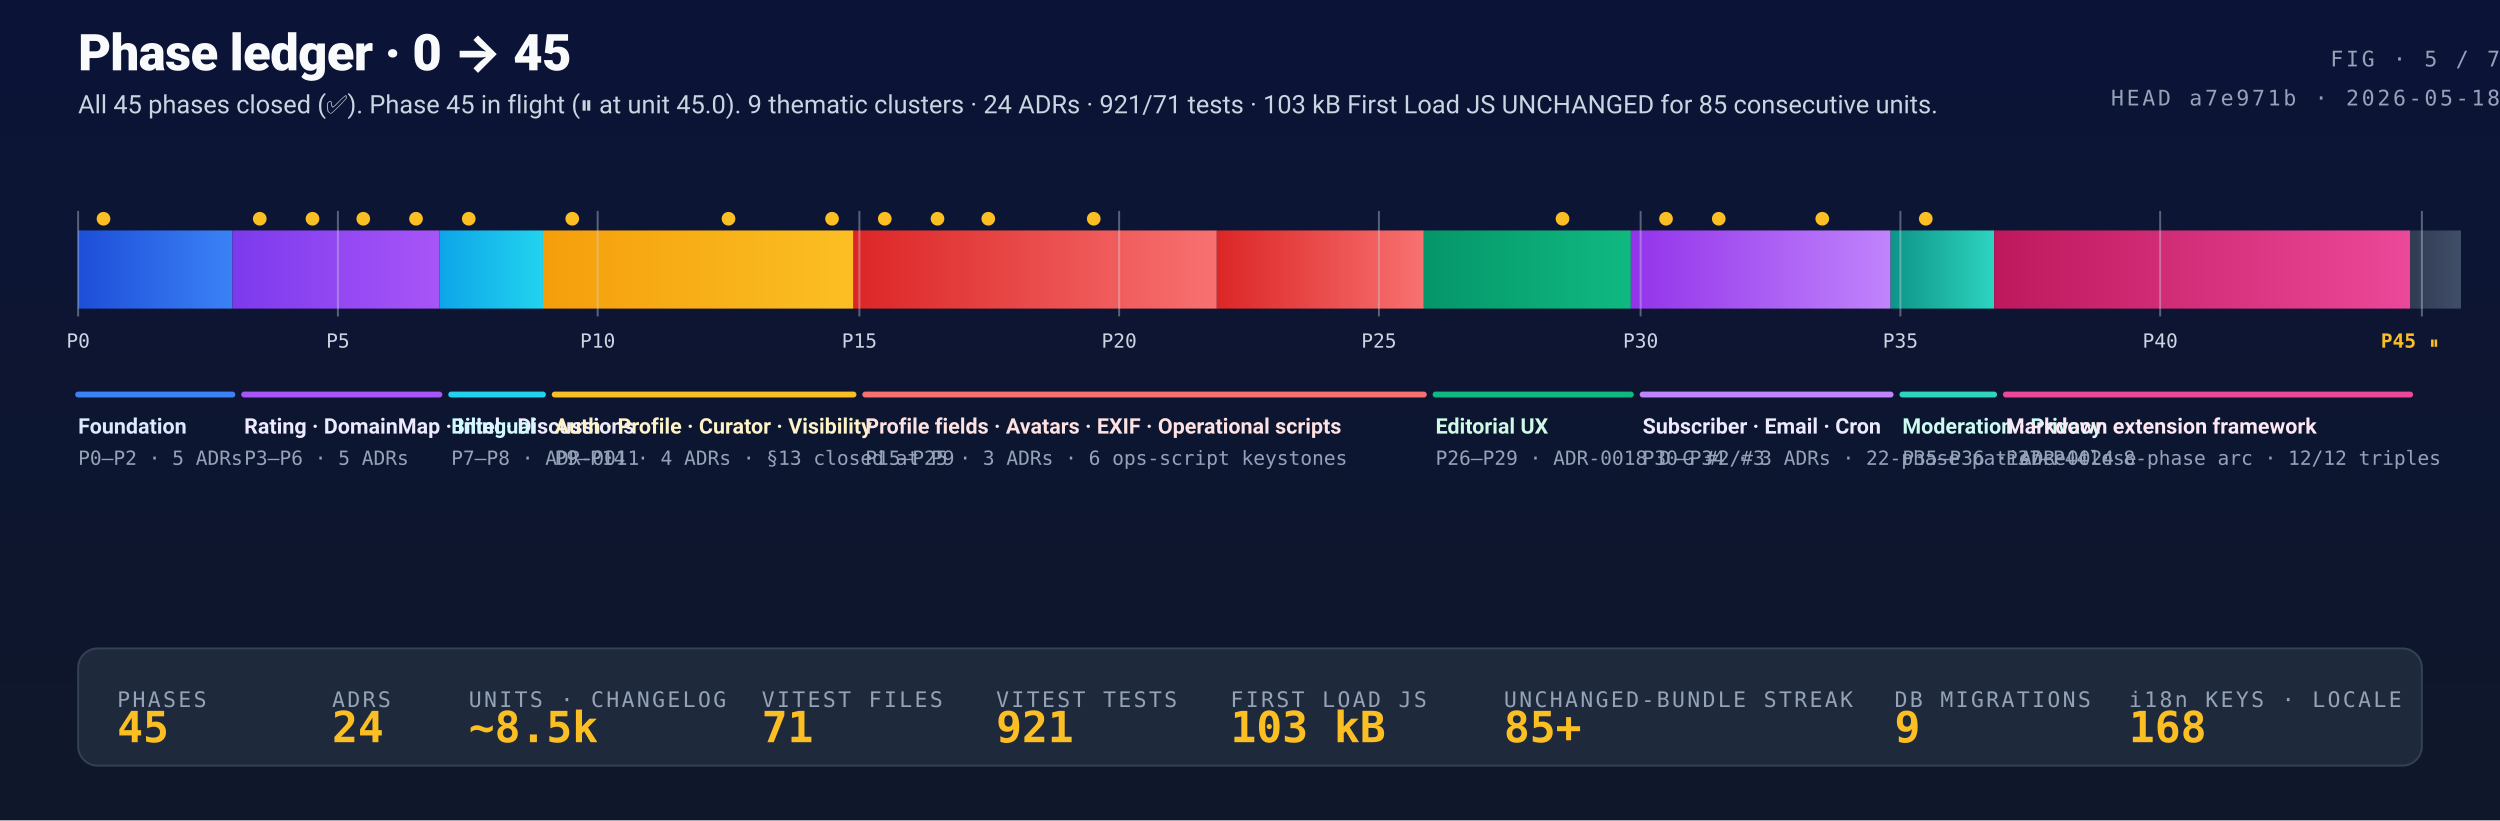
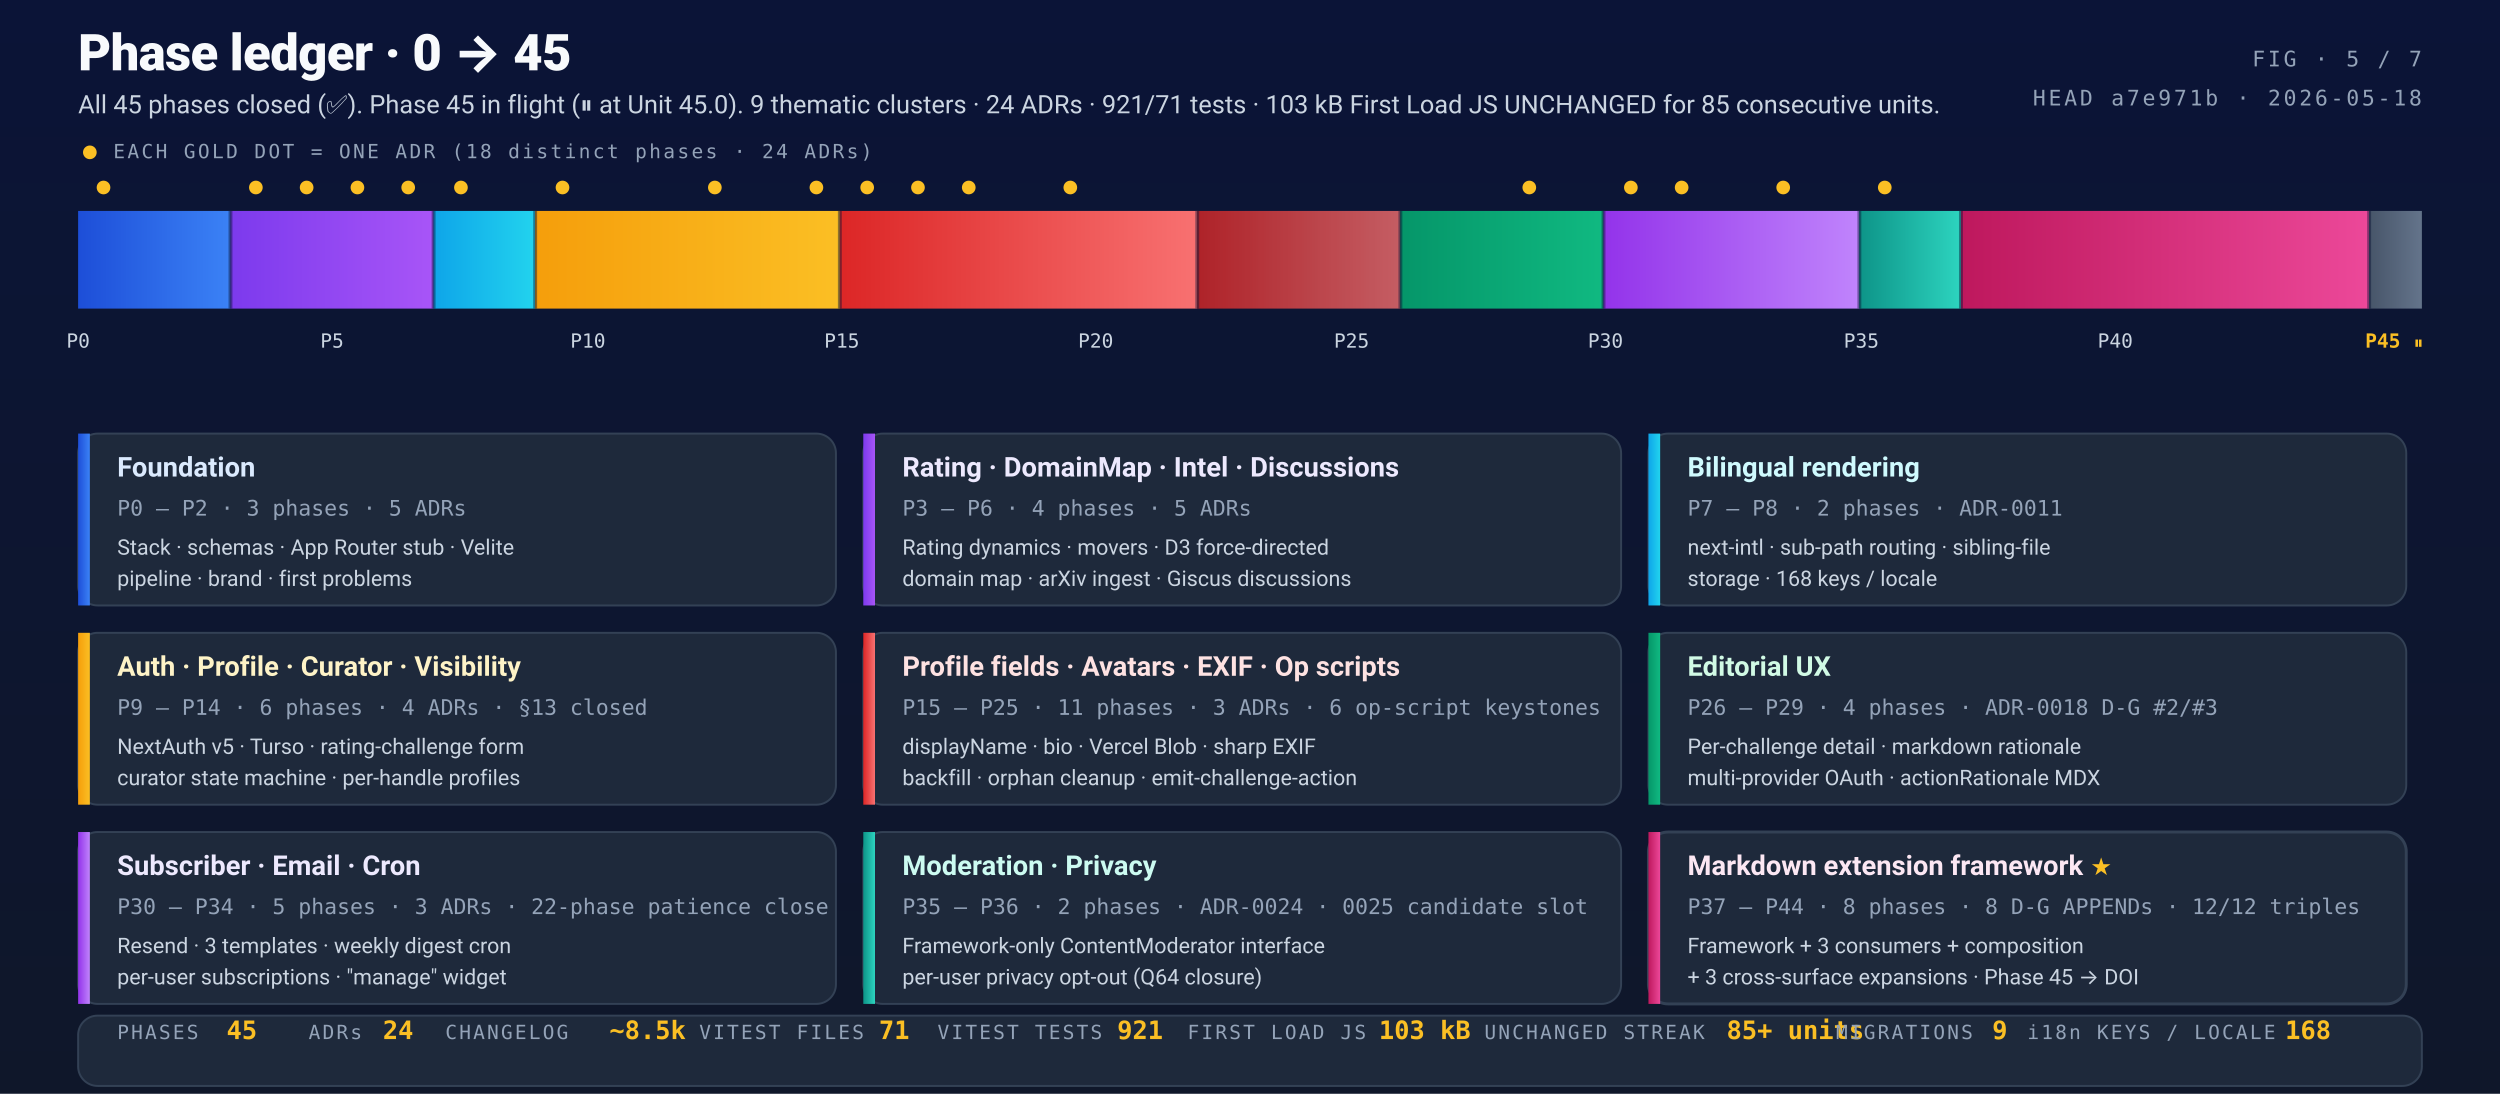
- <svg xmlns="http://www.w3.org/2000/svg" viewBox="0 0 1280 420" role="img" aria-label="Phase ledger — Phase 0 through Phase 44 closed, Phase 45 in flight; 45 phases / 24 ADRs / 921 of 71 tests / 103 kB First Load JS unchanged for 85 consecutive units" font-family="ui-sans-serif,system-ui,-apple-system,Segoe UI,Roboto,Inter,sans-serif">
+ <svg xmlns="http://www.w3.org/2000/svg" viewBox="0 0 1280 560" role="img" aria-label="Phase ledger — Phase 0 through Phase 44 closed, Phase 45 in flight; 45 phases, 24 ADRs, 921 of 71 tests, 103 kB First Load JS unchanged for 85 consecutive units" font-family="ui-sans-serif,system-ui,-apple-system,Segoe UI,Roboto,Inter,sans-serif">
  <defs>
    <linearGradient id="bg-pl" x1="0" y1="0" x2="0" y2="1">
      <stop offset="0" stop-color="#0b1437" />
      <stop offset="1" stop-color="#0f172a" />
    </linearGradient>
    <linearGradient id="band-foundation" x1="0" y1="0" x2="1" y2="0">
      <stop offset="0" stop-color="#1d4ed8" />
      <stop offset="1" stop-color="#3b82f6" />
    </linearGradient>
    <linearGradient id="band-editorial" x1="0" y1="0" x2="1" y2="0">
      <stop offset="0" stop-color="#059669" />
      <stop offset="1" stop-color="#10b981" />
    </linearGradient>
    <linearGradient id="band-intel" x1="0" y1="0" x2="1" y2="0">
      <stop offset="0" stop-color="#7c3aed" />
      <stop offset="1" stop-color="#a855f7" />
    </linearGradient>
    <linearGradient id="band-bilingual" x1="0" y1="0" x2="1" y2="0">
      <stop offset="0" stop-color="#0ea5e9" />
      <stop offset="1" stop-color="#22d3ee" />
    </linearGradient>
    <linearGradient id="band-auth" x1="0" y1="0" x2="1" y2="0">
      <stop offset="0" stop-color="#f59e0b" />
      <stop offset="1" stop-color="#fbbf24" />
    </linearGradient>
    <linearGradient id="band-ops" x1="0" y1="0" x2="1" y2="0">
      <stop offset="0" stop-color="#dc2626" />
      <stop offset="1" stop-color="#f87171" />
    </linearGradient>
    <linearGradient id="band-email" x1="0" y1="0" x2="1" y2="0">
      <stop offset="0" stop-color="#9333ea" />
      <stop offset="1" stop-color="#c084fc" />
    </linearGradient>
    <linearGradient id="band-moderation" x1="0" y1="0" x2="1" y2="0">
      <stop offset="0" stop-color="#0d9488" />
      <stop offset="1" stop-color="#2dd4bf" />
    </linearGradient>
    <linearGradient id="band-markdown" x1="0" y1="0" x2="1" y2="0">
      <stop offset="0" stop-color="#be185d" />
      <stop offset="1" stop-color="#ec4899" />
    </linearGradient>
    <linearGradient id="band-pending" x1="0" y1="0" x2="1" y2="0">
      <stop offset="0" stop-color="#475569" />
      <stop offset="1" stop-color="#64748b" />
    </linearGradient>
  </defs>
-   <rect width="1280" height="420" fill="url(#bg-pl)" />
+   <rect width="1280" height="560" fill="url(#bg-pl)" />
  <g transform="translate(40,36)">
    <text x="0" y="0" fill="#f8fafc" font-size="26" font-weight="800" letter-spacing="-0.3">Phase ledger · 0 → 45</text>
-     <text x="0" y="22" fill="#cbd5e1" font-size="13">All 45 phases closed (✅). Phase 45 in flight (⏸ at unit 45.0). 9 thematic clusters · 24 ADRs · 921/71 tests · 103 kB First Load JS UNCHANGED for 85 consecutive units.</text>
-     <text x="1240" y="-2" text-anchor="end" fill="#94a3b8" font-size="11" font-family="ui-monospace,SFMono-Regular,Menlo,monospace" letter-spacing="1.4">FIG · 5 / 7</text>
-     <text x="1240" y="18" text-anchor="end" fill="#94a3b8" font-size="11" font-family="ui-monospace,SFMono-Regular,Menlo,monospace" letter-spacing="1.4">HEAD a7e971b · 2026-05-18</text>
-   </g>
-   <g transform="translate(40,118)">
+     <text x="0" y="22" fill="#cbd5e1" font-size="13">All 45 phases closed (✅). Phase 45 in flight (⏸ at Unit 45.0). 9 thematic clusters · 24 ADRs · 921/71 tests · 103 kB First Load JS UNCHANGED for 85 consecutive units.</text>
+     <text x="1200" y="-2" text-anchor="end" fill="#94a3b8" font-size="11" font-family="ui-monospace,SFMono-Regular,Menlo,monospace" letter-spacing="1.4">FIG · 5 / 7</text>
+     <text x="1200" y="18" text-anchor="end" fill="#94a3b8" font-size="11" font-family="ui-monospace,SFMono-Regular,Menlo,monospace" letter-spacing="1.4">HEAD a7e971b · 2026-05-18</text>
+   </g>
+   <g transform="translate(40,108)">
+     <g fill="#fbbf24">
+       <circle cx="13" cy="-12" r="3.5" />
+       <circle cx="91" cy="-12" r="3.5" />
+       <circle cx="117" cy="-12" r="3.5" />
+       <circle cx="143" cy="-12" r="3.5" />
+       <circle cx="169" cy="-12" r="3.5" />
+       <circle cx="196" cy="-12" r="3.5" />
+       <circle cx="248" cy="-12" r="3.5" />
+       <circle cx="326" cy="-12" r="3.5" />
+       <circle cx="378" cy="-12" r="3.5" />
+       <circle cx="404" cy="-12" r="3.5" />
+       <circle cx="430" cy="-12" r="3.5" />
+       <circle cx="456" cy="-12" r="3.5" />
+       <circle cx="508" cy="-12" r="3.5" />
+       <circle cx="743" cy="-12" r="3.5" />
+       <circle cx="795" cy="-12" r="3.5" />
+       <circle cx="821" cy="-12" r="3.5" />
+       <circle cx="873" cy="-12" r="3.5" />
+       <circle cx="925" cy="-12" r="3.5" />
+     </g>
    <g>
-       <rect x="0" y="0" width="79" height="40" fill="url(#band-foundation)" />
-       <rect x="79" y="0" width="106" height="40" fill="url(#band-intel)" />
-       <rect x="185" y="0" width="53" height="40" fill="url(#band-bilingual)" />
-       <rect x="238" y="0" width="159" height="40" fill="url(#band-auth)" />
-       <rect x="397" y="0" width="186" height="40" fill="url(#band-ops)" />
-       <rect x="583" y="0" width="106" height="40" fill="url(#band-ops)" />
-       <rect x="689" y="0" width="106" height="40" fill="url(#band-editorial)" />
-       <rect x="795" y="0" width="133" height="40" fill="url(#band-email)" />
-       <rect x="928" y="0" width="53" height="40" fill="url(#band-moderation)" />
-       <rect x="981" y="0" width="213" height="40" fill="url(#band-markdown)" />
-       <rect x="1194" y="0" width="26" height="40" fill="url(#band-pending)" opacity="0.6" />
-     </g>
-     <g>
-       <line x1="0" y1="-10" x2="0" y2="44" stroke="#cbd5e1" stroke-opacity="0.4" />
-       <line x1="133" y1="-10" x2="133" y2="44" stroke="#cbd5e1" stroke-opacity="0.4" />
-       <line x1="266" y1="-10" x2="266" y2="44" stroke="#cbd5e1" stroke-opacity="0.4" />
-       <line x1="400" y1="-10" x2="400" y2="44" stroke="#cbd5e1" stroke-opacity="0.4" />
-       <line x1="533" y1="-10" x2="533" y2="44" stroke="#cbd5e1" stroke-opacity="0.4" />
-       <line x1="666" y1="-10" x2="666" y2="44" stroke="#cbd5e1" stroke-opacity="0.4" />
-       <line x1="800" y1="-10" x2="800" y2="44" stroke="#cbd5e1" stroke-opacity="0.4" />
-       <line x1="933" y1="-10" x2="933" y2="44" stroke="#cbd5e1" stroke-opacity="0.4" />
-       <line x1="1066" y1="-10" x2="1066" y2="44" stroke="#cbd5e1" stroke-opacity="0.4" />
-       <line x1="1200" y1="-10" x2="1200" y2="44" stroke="#cbd5e1" stroke-opacity="0.4" />
+       <rect x="0" y="0" width="78" height="50" fill="url(#band-foundation)" />
+       <rect x="78" y="0" width="104" height="50" fill="url(#band-intel)" />
+       <rect x="182" y="0" width="52" height="50" fill="url(#band-bilingual)" />
+       <rect x="234" y="0" width="156" height="50" fill="url(#band-auth)" />
+       <rect x="390" y="0" width="183" height="50" fill="url(#band-ops)" />
+       <rect x="573" y="0" width="104" height="50" fill="url(#band-ops)" opacity="0.78" />
+       <rect x="677" y="0" width="104" height="50" fill="url(#band-editorial)" />
+       <rect x="781" y="0" width="131" height="50" fill="url(#band-email)" />
+       <rect x="912" y="0" width="52" height="50" fill="url(#band-moderation)" />
+       <rect x="964" y="0" width="209" height="50" fill="url(#band-markdown)" />
+       <rect x="1173" y="0" width="27" height="50" fill="url(#band-pending)" />
+     </g>
+     <g stroke="#0b1437" stroke-width="2" stroke-opacity="0.45">
+       <line x1="78" y1="0" x2="78" y2="50" />
+       <line x1="182" y1="0" x2="182" y2="50" />
+       <line x1="234" y1="0" x2="234" y2="50" />
+       <line x1="390" y1="0" x2="390" y2="50" />
+       <line x1="573" y1="0" x2="573" y2="50" />
+       <line x1="677" y1="0" x2="677" y2="50" />
+       <line x1="781" y1="0" x2="781" y2="50" />
+       <line x1="912" y1="0" x2="912" y2="50" />
+       <line x1="964" y1="0" x2="964" y2="50" />
+       <line x1="1173" y1="0" x2="1173" y2="50" />
    </g>
    <g font-size="10" font-family="ui-monospace,SFMono-Regular,Menlo,monospace" fill="#cbd5e1">
-       <text x="0" y="60" text-anchor="middle">P0</text>
-       <text x="133" y="60" text-anchor="middle">P5</text>
-       <text x="266" y="60" text-anchor="middle">P10</text>
-       <text x="400" y="60" text-anchor="middle">P15</text>
-       <text x="533" y="60" text-anchor="middle">P20</text>
-       <text x="666" y="60" text-anchor="middle">P25</text>
-       <text x="800" y="60" text-anchor="middle">P30</text>
-       <text x="933" y="60" text-anchor="middle">P35</text>
-       <text x="1066" y="60" text-anchor="middle">P40</text>
-       <text x="1194" y="60" text-anchor="middle" fill="#fbbf24" font-weight="700">P45 ⏸</text>
-     </g>
-     <g fill="#fbbf24">
-       <circle cx="13" cy="-6" r="3.5" />
-       <circle cx="93" cy="-6" r="3.5" />
-       <circle cx="120" cy="-6" r="3.5" />
-       <circle cx="146" cy="-6" r="3.5" />
-       <circle cx="173" cy="-6" r="3.5" />
-       <circle cx="200" cy="-6" r="3.5" />
-       <circle cx="253" cy="-6" r="3.5" />
-       <circle cx="333" cy="-6" r="3.5" />
-       <circle cx="386" cy="-6" r="3.5" />
-       <circle cx="413" cy="-6" r="3.5" />
-       <circle cx="440" cy="-6" r="3.5" />
-       <circle cx="466" cy="-6" r="3.5" />
-       <circle cx="520" cy="-6" r="3.5" />
-       <circle cx="760" cy="-6" r="3.5" />
-       <circle cx="813" cy="-6" r="3.5" />
-       <circle cx="840" cy="-6" r="3.5" />
-       <circle cx="893" cy="-6" r="3.5" />
-       <circle cx="946" cy="-6" r="3.5" />
-     </g>
-     <g fill="#ffffff" font-size="11" text-anchor="middle">
-       
-     </g>
-   </g>
-   <g transform="translate(40,202)" font-size="11">
-     <g>
-       <line x1="0" y1="0" x2="79" y2="0" stroke="#3b82f6" stroke-width="3" stroke-linecap="round" />
-       <text x="0" y="20" fill="#dbeafe" font-weight="700">Foundation</text>
-       <text x="0" y="36" fill="#94a3b8" font-family="ui-monospace,SFMono-Regular,Menlo,monospace" font-size="10">P0–P2 · 5 ADRs</text>
-     </g>
-     <g transform="translate(85,0)">
-       <line x1="0" y1="0" x2="100" y2="0" stroke="#a855f7" stroke-width="3" stroke-linecap="round" />
-       <text x="0" y="20" fill="#ede9fe" font-weight="700">Rating · DomainMap · Intel · Discussions</text>
-       <text x="0" y="36" fill="#94a3b8" font-family="ui-monospace,SFMono-Regular,Menlo,monospace" font-size="10">P3–P6 · 5 ADRs</text>
-     </g>
-     <g transform="translate(191,0)">
-       <line x1="0" y1="0" x2="47" y2="0" stroke="#22d3ee" stroke-width="3" stroke-linecap="round" />
-       <text x="0" y="20" fill="#cffafe" font-weight="700">Bilingual</text>
-       <text x="0" y="36" fill="#94a3b8" font-family="ui-monospace,SFMono-Regular,Menlo,monospace" font-size="10">P7–P8 · ADR-0011</text>
-     </g>
-     <g transform="translate(244,0)">
-       <line x1="0" y1="0" x2="153" y2="0" stroke="#fbbf24" stroke-width="3" stroke-linecap="round" />
-       <text x="0" y="20" fill="#fef3c7" font-weight="700">Auth · Profile · Curator · Visibility</text>
-       <text x="0" y="36" fill="#94a3b8" font-family="ui-monospace,SFMono-Regular,Menlo,monospace" font-size="10">P9–P14 · 4 ADRs · §13 closed at P9</text>
-     </g>
-     <g transform="translate(403,0)">
-       <line x1="0" y1="0" x2="286" y2="0" stroke="#f87171" stroke-width="3" stroke-linecap="round" />
-       <text x="0" y="20" fill="#fee2e2" font-weight="700">Profile fields · Avatars · EXIF · Operational scripts</text>
-       <text x="0" y="36" fill="#94a3b8" font-family="ui-monospace,SFMono-Regular,Menlo,monospace" font-size="10">P15–P25 · 3 ADRs · 6 ops-script keystones</text>
-     </g>
-     <g transform="translate(695,0)">
-       <line x1="0" y1="0" x2="100" y2="0" stroke="#10b981" stroke-width="3" stroke-linecap="round" />
-       <text x="0" y="20" fill="#d1fae5" font-weight="700">Editorial UX</text>
-       <text x="0" y="36" fill="#94a3b8" font-family="ui-monospace,SFMono-Regular,Menlo,monospace" font-size="10">P26–P29 · ADR-0018 D-G #2/#3</text>
-     </g>
-     <g transform="translate(801,0)">
-       <line x1="0" y1="0" x2="127" y2="0" stroke="#c084fc" stroke-width="3" stroke-linecap="round" />
-       <text x="0" y="20" fill="#ede9fe" font-weight="700">Subscriber · Email · Cron</text>
-       <text x="0" y="36" fill="#94a3b8" font-family="ui-monospace,SFMono-Regular,Menlo,monospace" font-size="10">P30–P34 · 3 ADRs · 22-phase patience close</text>
-     </g>
-     <g transform="translate(934,0)">
-       <line x1="0" y1="0" x2="47" y2="0" stroke="#2dd4bf" stroke-width="3" stroke-linecap="round" />
-       <text x="0" y="20" fill="#ccfbf1" font-weight="700">Moderation · Privacy</text>
-       <text x="0" y="36" fill="#94a3b8" font-family="ui-monospace,SFMono-Regular,Menlo,monospace" font-size="10">P35–P36 · ADR-0024</text>
-     </g>
-     <g transform="translate(987,0)">
-       <line x1="0" y1="0" x2="207" y2="0" stroke="#ec4899" stroke-width="3" stroke-linecap="round" />
-       <text x="0" y="20" fill="#fce7f3" font-weight="700">Markdown extension framework</text>
-       <text x="0" y="36" fill="#94a3b8" font-family="ui-monospace,SFMono-Regular,Menlo,monospace" font-size="10">P37–P44 · 8-phase arc · 12/12 triples</text>
-     </g>
-   </g>
-   <g transform="translate(40,332)">
-     <rect width="1200" height="60" rx="10" fill="#1e293b" stroke="#334155" />
-     <g transform="translate(20,16)" font-size="11" font-family="ui-monospace,SFMono-Regular,Menlo,monospace">
+       <text x="0" y="70" text-anchor="middle">P0</text>
+       <text x="130" y="70" text-anchor="middle">P5</text>
+       <text x="261" y="70" text-anchor="middle">P10</text>
+       <text x="391" y="70" text-anchor="middle">P15</text>
+       <text x="521" y="70" text-anchor="middle">P20</text>
+       <text x="652" y="70" text-anchor="middle">P25</text>
+       <text x="782" y="70" text-anchor="middle">P30</text>
+       <text x="913" y="70" text-anchor="middle">P35</text>
+       <text x="1043" y="70" text-anchor="middle">P40</text>
+       <text x="1186" y="70" text-anchor="middle" fill="#fbbf24" font-weight="700">P45 ⏸</text>
+     </g>
+     <g transform="translate(0,-30)">
+       <circle cx="6" cy="0" r="3.5" fill="#fbbf24" />
+       <text x="18" y="3" fill="#94a3b8" font-size="10" font-family="ui-monospace,SFMono-Regular,Menlo,monospace" letter-spacing="1.2">EACH GOLD DOT = ONE ADR (18 distinct phases · 24 ADRs)</text>
+     </g>
+   </g>
+   <g transform="translate(40,222)">
+     <g transform="translate(0,0)">
+       <rect width="388" height="88" rx="10" fill="#1e293b" stroke="#334155" />
+       <rect x="0" y="0" width="6" height="88" fill="url(#band-foundation)" />
+       <text x="20" y="22" fill="#dbeafe" font-weight="700" font-size="14">Foundation</text>
+       <text x="20" y="42" fill="#94a3b8" font-size="11" font-family="ui-monospace,SFMono-Regular,Menlo,monospace">P0 — P2 · 3 phases · 5 ADRs</text>
+       <text x="20" y="62" fill="#cbd5e1" font-size="11">Stack · schemas · App Router stub · Velite</text>
+       <text x="20" y="78" fill="#cbd5e1" font-size="11">pipeline · brand · first problems</text>
+     </g>
+     <g transform="translate(402,0)">
+       <rect width="388" height="88" rx="10" fill="#1e293b" stroke="#334155" />
+       <rect x="0" y="0" width="6" height="88" fill="url(#band-intel)" />
+       <text x="20" y="22" fill="#ede9fe" font-weight="700" font-size="14">Rating · DomainMap · Intel · Discussions</text>
+       <text x="20" y="42" fill="#94a3b8" font-size="11" font-family="ui-monospace,SFMono-Regular,Menlo,monospace">P3 — P6 · 4 phases · 5 ADRs</text>
+       <text x="20" y="62" fill="#cbd5e1" font-size="11">Rating dynamics · movers · D3 force-directed</text>
+       <text x="20" y="78" fill="#cbd5e1" font-size="11">domain map · arXiv ingest · Giscus discussions</text>
+     </g>
+     <g transform="translate(804,0)">
+       <rect width="388" height="88" rx="10" fill="#1e293b" stroke="#334155" />
+       <rect x="0" y="0" width="6" height="88" fill="url(#band-bilingual)" />
+       <text x="20" y="22" fill="#cffafe" font-weight="700" font-size="14">Bilingual rendering</text>
+       <text x="20" y="42" fill="#94a3b8" font-size="11" font-family="ui-monospace,SFMono-Regular,Menlo,monospace">P7 — P8 · 2 phases · ADR-0011</text>
+       <text x="20" y="62" fill="#cbd5e1" font-size="11">next-intl · sub-path routing · sibling-file</text>
+       <text x="20" y="78" fill="#cbd5e1" font-size="11">storage · 168 keys / locale</text>
+     </g>
+     <g transform="translate(0,102)">
+       <rect width="388" height="88" rx="10" fill="#1e293b" stroke="#334155" />
+       <rect x="0" y="0" width="6" height="88" fill="url(#band-auth)" />
+       <text x="20" y="22" fill="#fef3c7" font-weight="700" font-size="14">Auth · Profile · Curator · Visibility</text>
+       <text x="20" y="42" fill="#94a3b8" font-size="11" font-family="ui-monospace,SFMono-Regular,Menlo,monospace">P9 — P14 · 6 phases · 4 ADRs · §13 closed</text>
+       <text x="20" y="62" fill="#cbd5e1" font-size="11">NextAuth v5 · Turso · rating-challenge form</text>
+       <text x="20" y="78" fill="#cbd5e1" font-size="11">curator state machine · per-handle profiles</text>
+     </g>
+     <g transform="translate(402,102)">
+       <rect width="388" height="88" rx="10" fill="#1e293b" stroke="#334155" />
+       <rect x="0" y="0" width="6" height="88" fill="url(#band-ops)" />
+       <text x="20" y="22" fill="#fee2e2" font-weight="700" font-size="14">Profile fields · Avatars · EXIF · Op scripts</text>
+       <text x="20" y="42" fill="#94a3b8" font-size="11" font-family="ui-monospace,SFMono-Regular,Menlo,monospace">P15 — P25 · 11 phases · 3 ADRs · 6 op-script keystones</text>
+       <text x="20" y="62" fill="#cbd5e1" font-size="11">displayName · bio · Vercel Blob · sharp EXIF</text>
+       <text x="20" y="78" fill="#cbd5e1" font-size="11">backfill · orphan cleanup · emit-challenge-action</text>
+     </g>
+     <g transform="translate(804,102)">
+       <rect width="388" height="88" rx="10" fill="#1e293b" stroke="#334155" />
+       <rect x="0" y="0" width="6" height="88" fill="url(#band-editorial)" />
+       <text x="20" y="22" fill="#d1fae5" font-weight="700" font-size="14">Editorial UX</text>
+       <text x="20" y="42" fill="#94a3b8" font-size="11" font-family="ui-monospace,SFMono-Regular,Menlo,monospace">P26 — P29 · 4 phases · ADR-0018 D-G #2/#3</text>
+       <text x="20" y="62" fill="#cbd5e1" font-size="11">Per-challenge detail · markdown rationale</text>
+       <text x="20" y="78" fill="#cbd5e1" font-size="11">multi-provider OAuth · actionRationale MDX</text>
+     </g>
+     <g transform="translate(0,204)">
+       <rect width="388" height="88" rx="10" fill="#1e293b" stroke="#334155" />
+       <rect x="0" y="0" width="6" height="88" fill="url(#band-email)" />
+       <text x="20" y="22" fill="#ede9fe" font-weight="700" font-size="14">Subscriber · Email · Cron</text>
+       <text x="20" y="42" fill="#94a3b8" font-size="11" font-family="ui-monospace,SFMono-Regular,Menlo,monospace">P30 — P34 · 5 phases · 3 ADRs · 22-phase patience close</text>
+       <text x="20" y="62" fill="#cbd5e1" font-size="11">Resend · 3 templates · weekly digest cron</text>
+       <text x="20" y="78" fill="#cbd5e1" font-size="11">per-user subscriptions · "manage" widget</text>
+     </g>
+     <g transform="translate(402,204)">
+       <rect width="388" height="88" rx="10" fill="#1e293b" stroke="#334155" />
+       <rect x="0" y="0" width="6" height="88" fill="url(#band-moderation)" />
+       <text x="20" y="22" fill="#ccfbf1" font-weight="700" font-size="14">Moderation · Privacy</text>
+       <text x="20" y="42" fill="#94a3b8" font-size="11" font-family="ui-monospace,SFMono-Regular,Menlo,monospace">P35 — P36 · 2 phases · ADR-0024 · 0025 candidate slot</text>
+       <text x="20" y="62" fill="#cbd5e1" font-size="11">Framework-only ContentModerator interface</text>
+       <text x="20" y="78" fill="#cbd5e1" font-size="11">per-user privacy opt-out (Q64 closure)</text>
+     </g>
+     <g transform="translate(804,204)">
+       <rect width="388" height="88" rx="10" fill="#1e293b" stroke="#334155" stroke-width="1.5" />
+       <rect x="0" y="0" width="6" height="88" fill="url(#band-markdown)" />
+       <text x="20" y="22" fill="#fce7f3" font-weight="700" font-size="14">Markdown extension framework <tspan fill="#fbbf24" font-size="11">★</tspan>
+       </text>
+       <text x="20" y="42" fill="#94a3b8" font-size="11" font-family="ui-monospace,SFMono-Regular,Menlo,monospace">P37 — P44 · 8 phases · 8 D-G APPENDs · 12/12 triples</text>
+       <text x="20" y="62" fill="#cbd5e1" font-size="11">Framework + 3 consumers + composition</text>
+       <text x="20" y="78" fill="#cbd5e1" font-size="11">+ 3 cross-surface expansions · Phase 45 → DOI</text>
+     </g>
+   </g>
+   <g transform="translate(40,520)">
+     <rect width="1200" height="36" rx="10" fill="#1e293b" stroke="#334155" />
+     <g transform="translate(20,12)" font-size="10" font-family="ui-monospace,SFMono-Regular,Menlo,monospace">
      <g>
-         <text y="14" fill="#94a3b8" letter-spacing="1.2">PHASES</text>
-         <text y="32" fill="#fbbf24" font-size="22" font-weight="800">45</text>
-       </g>
-       <g transform="translate(110,0)">
-         <text y="14" fill="#94a3b8" letter-spacing="1.2">ADRS</text>
-         <text y="32" fill="#fbbf24" font-size="22" font-weight="800">24</text>
-       </g>
-       <g transform="translate(180,0)">
-         <text y="14" fill="#94a3b8" letter-spacing="1.2">UNITS · CHANGELOG</text>
-         <text y="32" fill="#fbbf24" font-size="22" font-weight="800">~8.5k</text>
-       </g>
-       <g transform="translate(330,0)">
-         <text y="14" fill="#94a3b8" letter-spacing="1.2">VITEST FILES</text>
-         <text y="32" fill="#fbbf24" font-size="22" font-weight="800">71</text>
-       </g>
-       <g transform="translate(450,0)">
-         <text y="14" fill="#94a3b8" letter-spacing="1.2">VITEST TESTS</text>
-         <text y="32" fill="#fbbf24" font-size="22" font-weight="800">921</text>
-       </g>
-       <g transform="translate(570,0)">
-         <text y="14" fill="#94a3b8" letter-spacing="1.2">FIRST LOAD JS</text>
-         <text y="32" fill="#fbbf24" font-size="22" font-weight="800">103 kB</text>
-       </g>
-       <g transform="translate(710,0)">
-         <text y="14" fill="#94a3b8" letter-spacing="1.2">UNCHANGED-BUNDLE STREAK</text>
-         <text y="32" fill="#fbbf24" font-size="22" font-weight="800">85+</text>
-       </g>
-       <g transform="translate(910,0)">
-         <text y="14" fill="#94a3b8" letter-spacing="1.2">DB MIGRATIONS</text>
-         <text y="32" fill="#fbbf24" font-size="22" font-weight="800">9</text>
-       </g>
-       <g transform="translate(1030,0)">
-         <text y="14" fill="#94a3b8" letter-spacing="1.2">i18n KEYS · LOCALE</text>
-         <text y="32" fill="#fbbf24" font-size="22" font-weight="800">168</text>
+         <text y="0" fill="#94a3b8" letter-spacing="1.1">PHASES </text>
+         <text x="56" y="0" fill="#fbbf24" font-size="13" font-weight="800">45</text>
+       </g>
+       <g transform="translate(98,0)">
+         <text y="0" fill="#94a3b8" letter-spacing="1.1">ADRs </text>
+         <text x="38" y="0" fill="#fbbf24" font-size="13" font-weight="800">24</text>
+       </g>
+       <g transform="translate(168,0)">
+         <text y="0" fill="#94a3b8" letter-spacing="1.1">CHANGELOG </text>
+         <text x="84" y="0" fill="#fbbf24" font-size="13" font-weight="800">~8.5k</text>
+       </g>
+       <g transform="translate(298,0)">
+         <text y="0" fill="#94a3b8" letter-spacing="1.1">VITEST FILES </text>
+         <text x="92" y="0" fill="#fbbf24" font-size="13" font-weight="800">71</text>
+       </g>
+       <g transform="translate(420,0)">
+         <text y="0" fill="#94a3b8" letter-spacing="1.1">VITEST TESTS </text>
+         <text x="92" y="0" fill="#fbbf24" font-size="13" font-weight="800">921</text>
+       </g>
+       <g transform="translate(548,0)">
+         <text y="0" fill="#94a3b8" letter-spacing="1.1">FIRST LOAD JS </text>
+         <text x="98" y="0" fill="#fbbf24" font-size="13" font-weight="800">103 kB</text>
+       </g>
+       <g transform="translate(700,0)">
+         <text y="0" fill="#94a3b8" letter-spacing="1.1">UNCHANGED STREAK </text>
+         <text x="124" y="0" fill="#fbbf24" font-size="13" font-weight="800">85+ units</text>
+       </g>
+       <g transform="translate(880,0)">
+         <text y="0" fill="#94a3b8" letter-spacing="1.1">MIGRATIONS </text>
+         <text x="80" y="0" fill="#fbbf24" font-size="13" font-weight="800">9</text>
+       </g>
+       <g transform="translate(978,0)">
+         <text y="0" fill="#94a3b8" letter-spacing="1.1">i18n KEYS / LOCALE </text>
+         <text x="132" y="0" fill="#fbbf24" font-size="13" font-weight="800">168</text>
      </g>
    </g>
  </g>
</svg>
